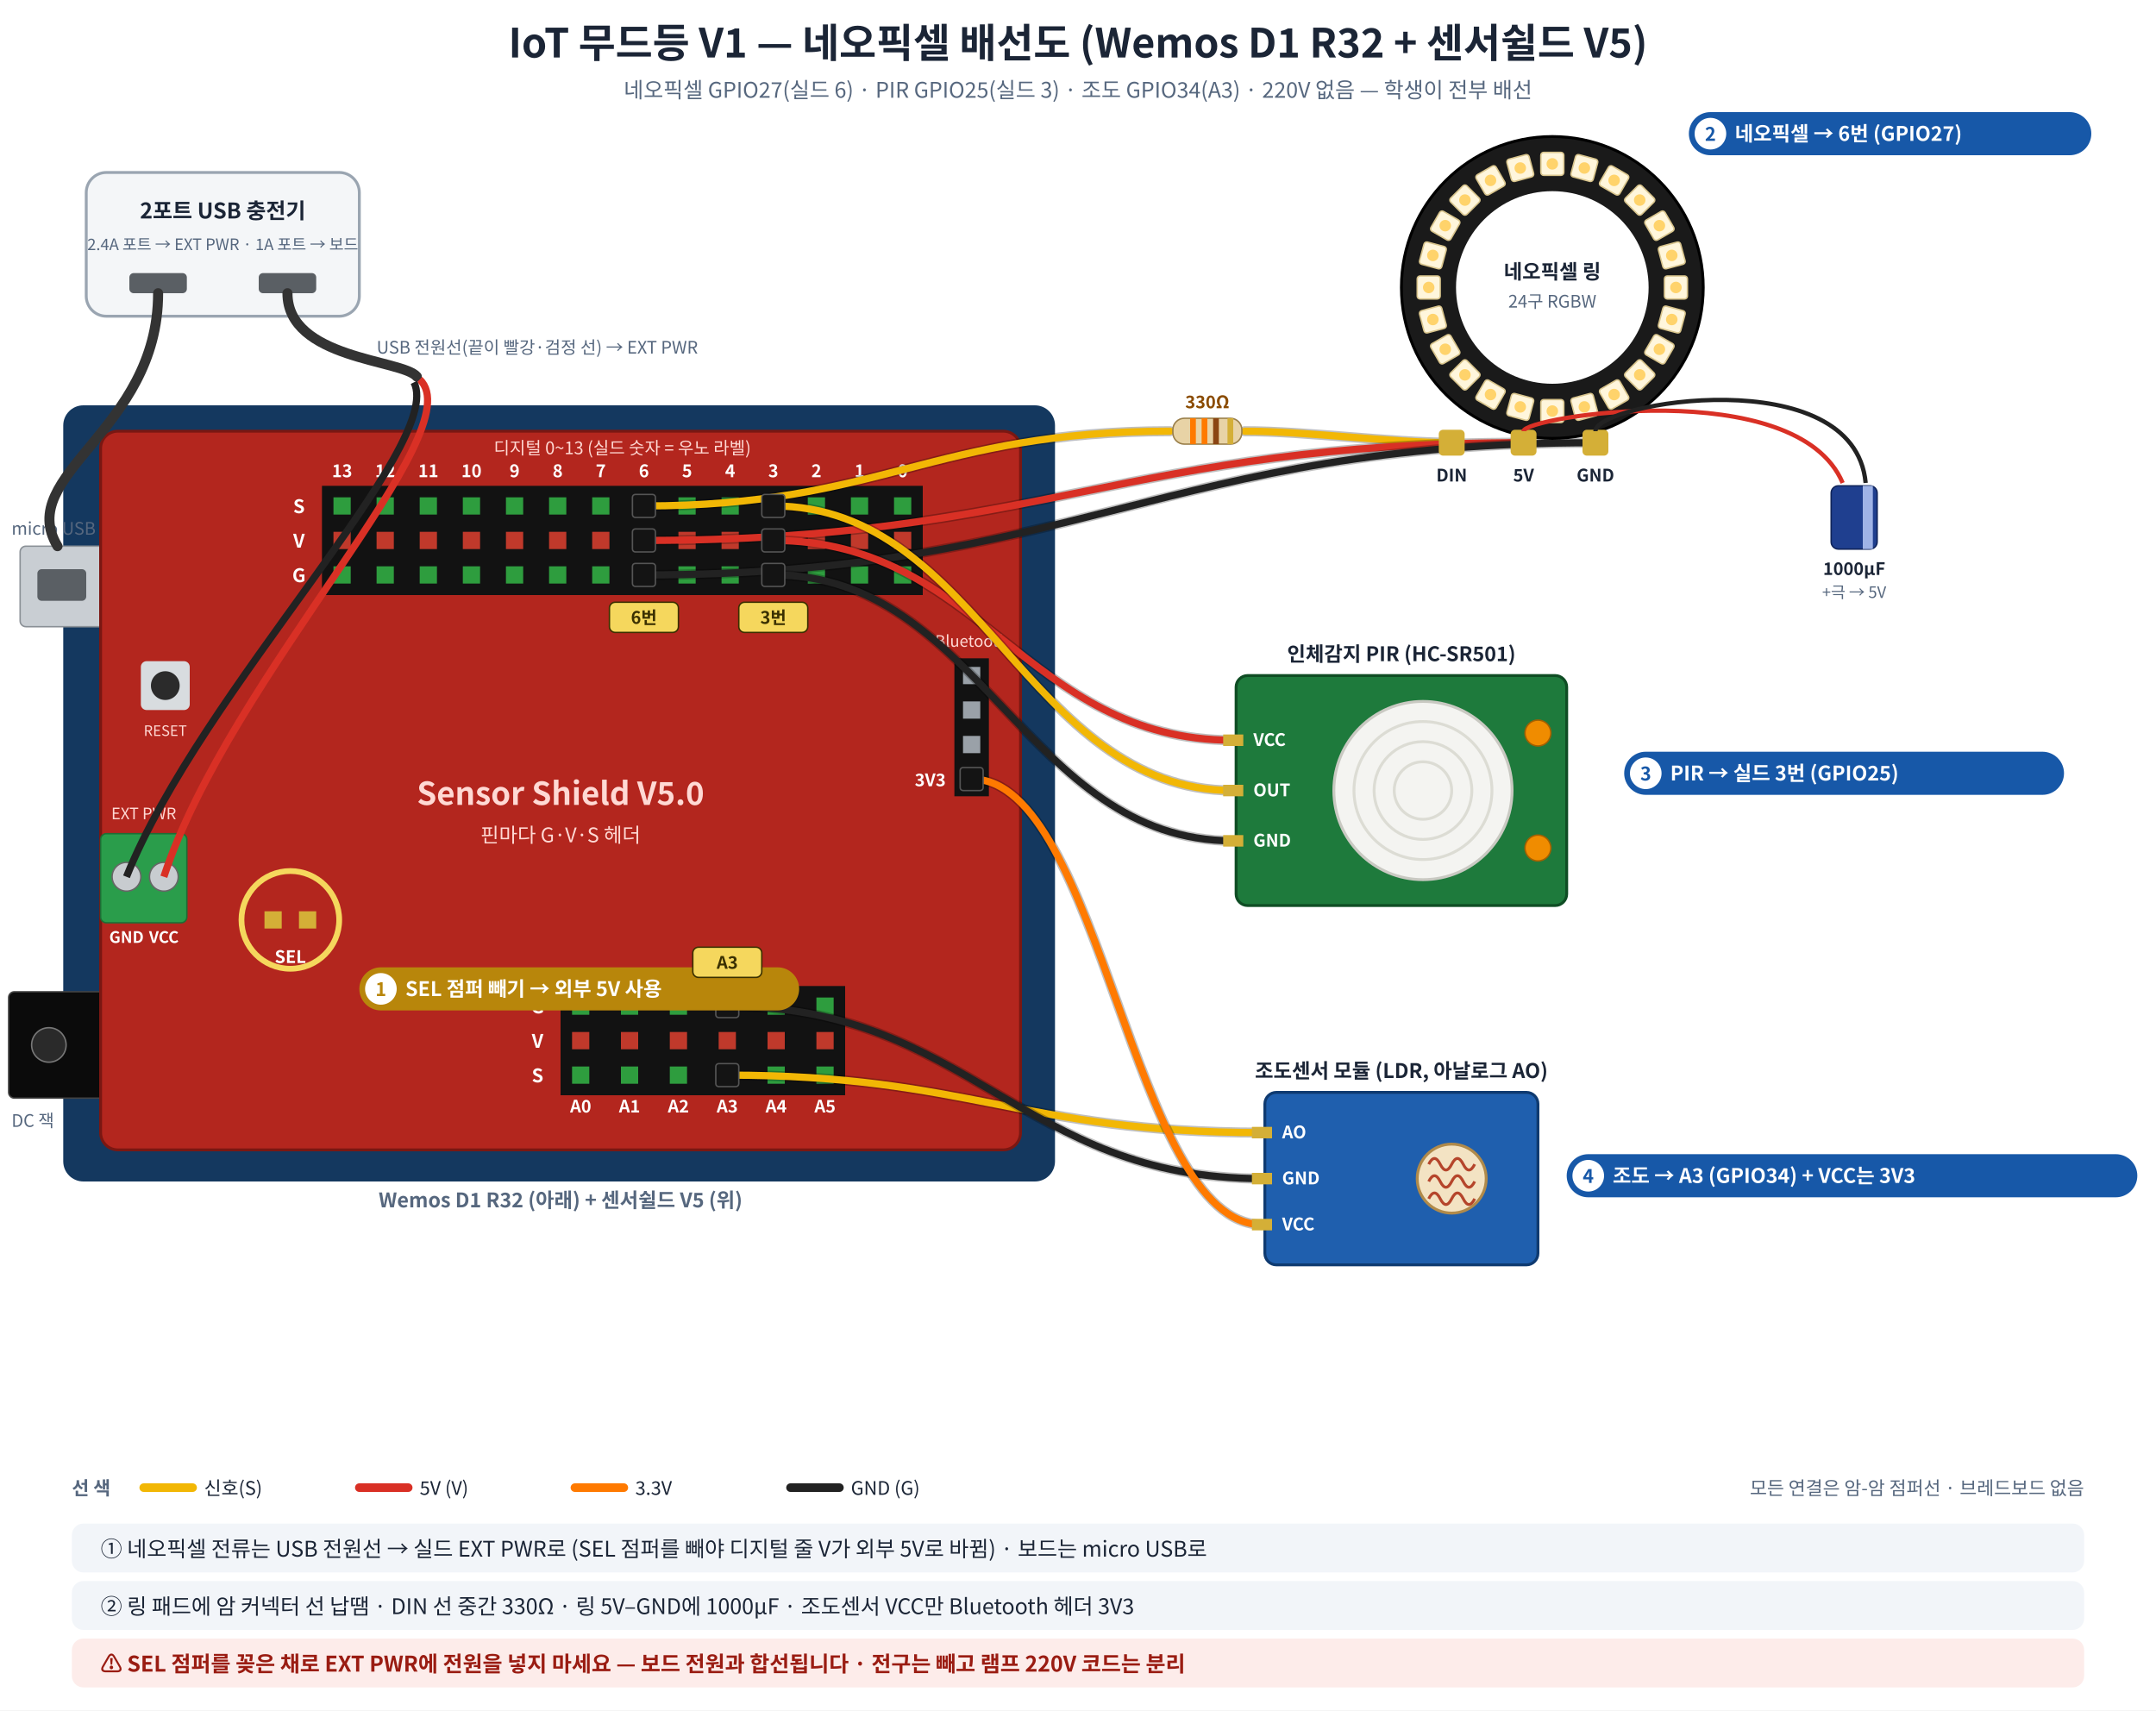
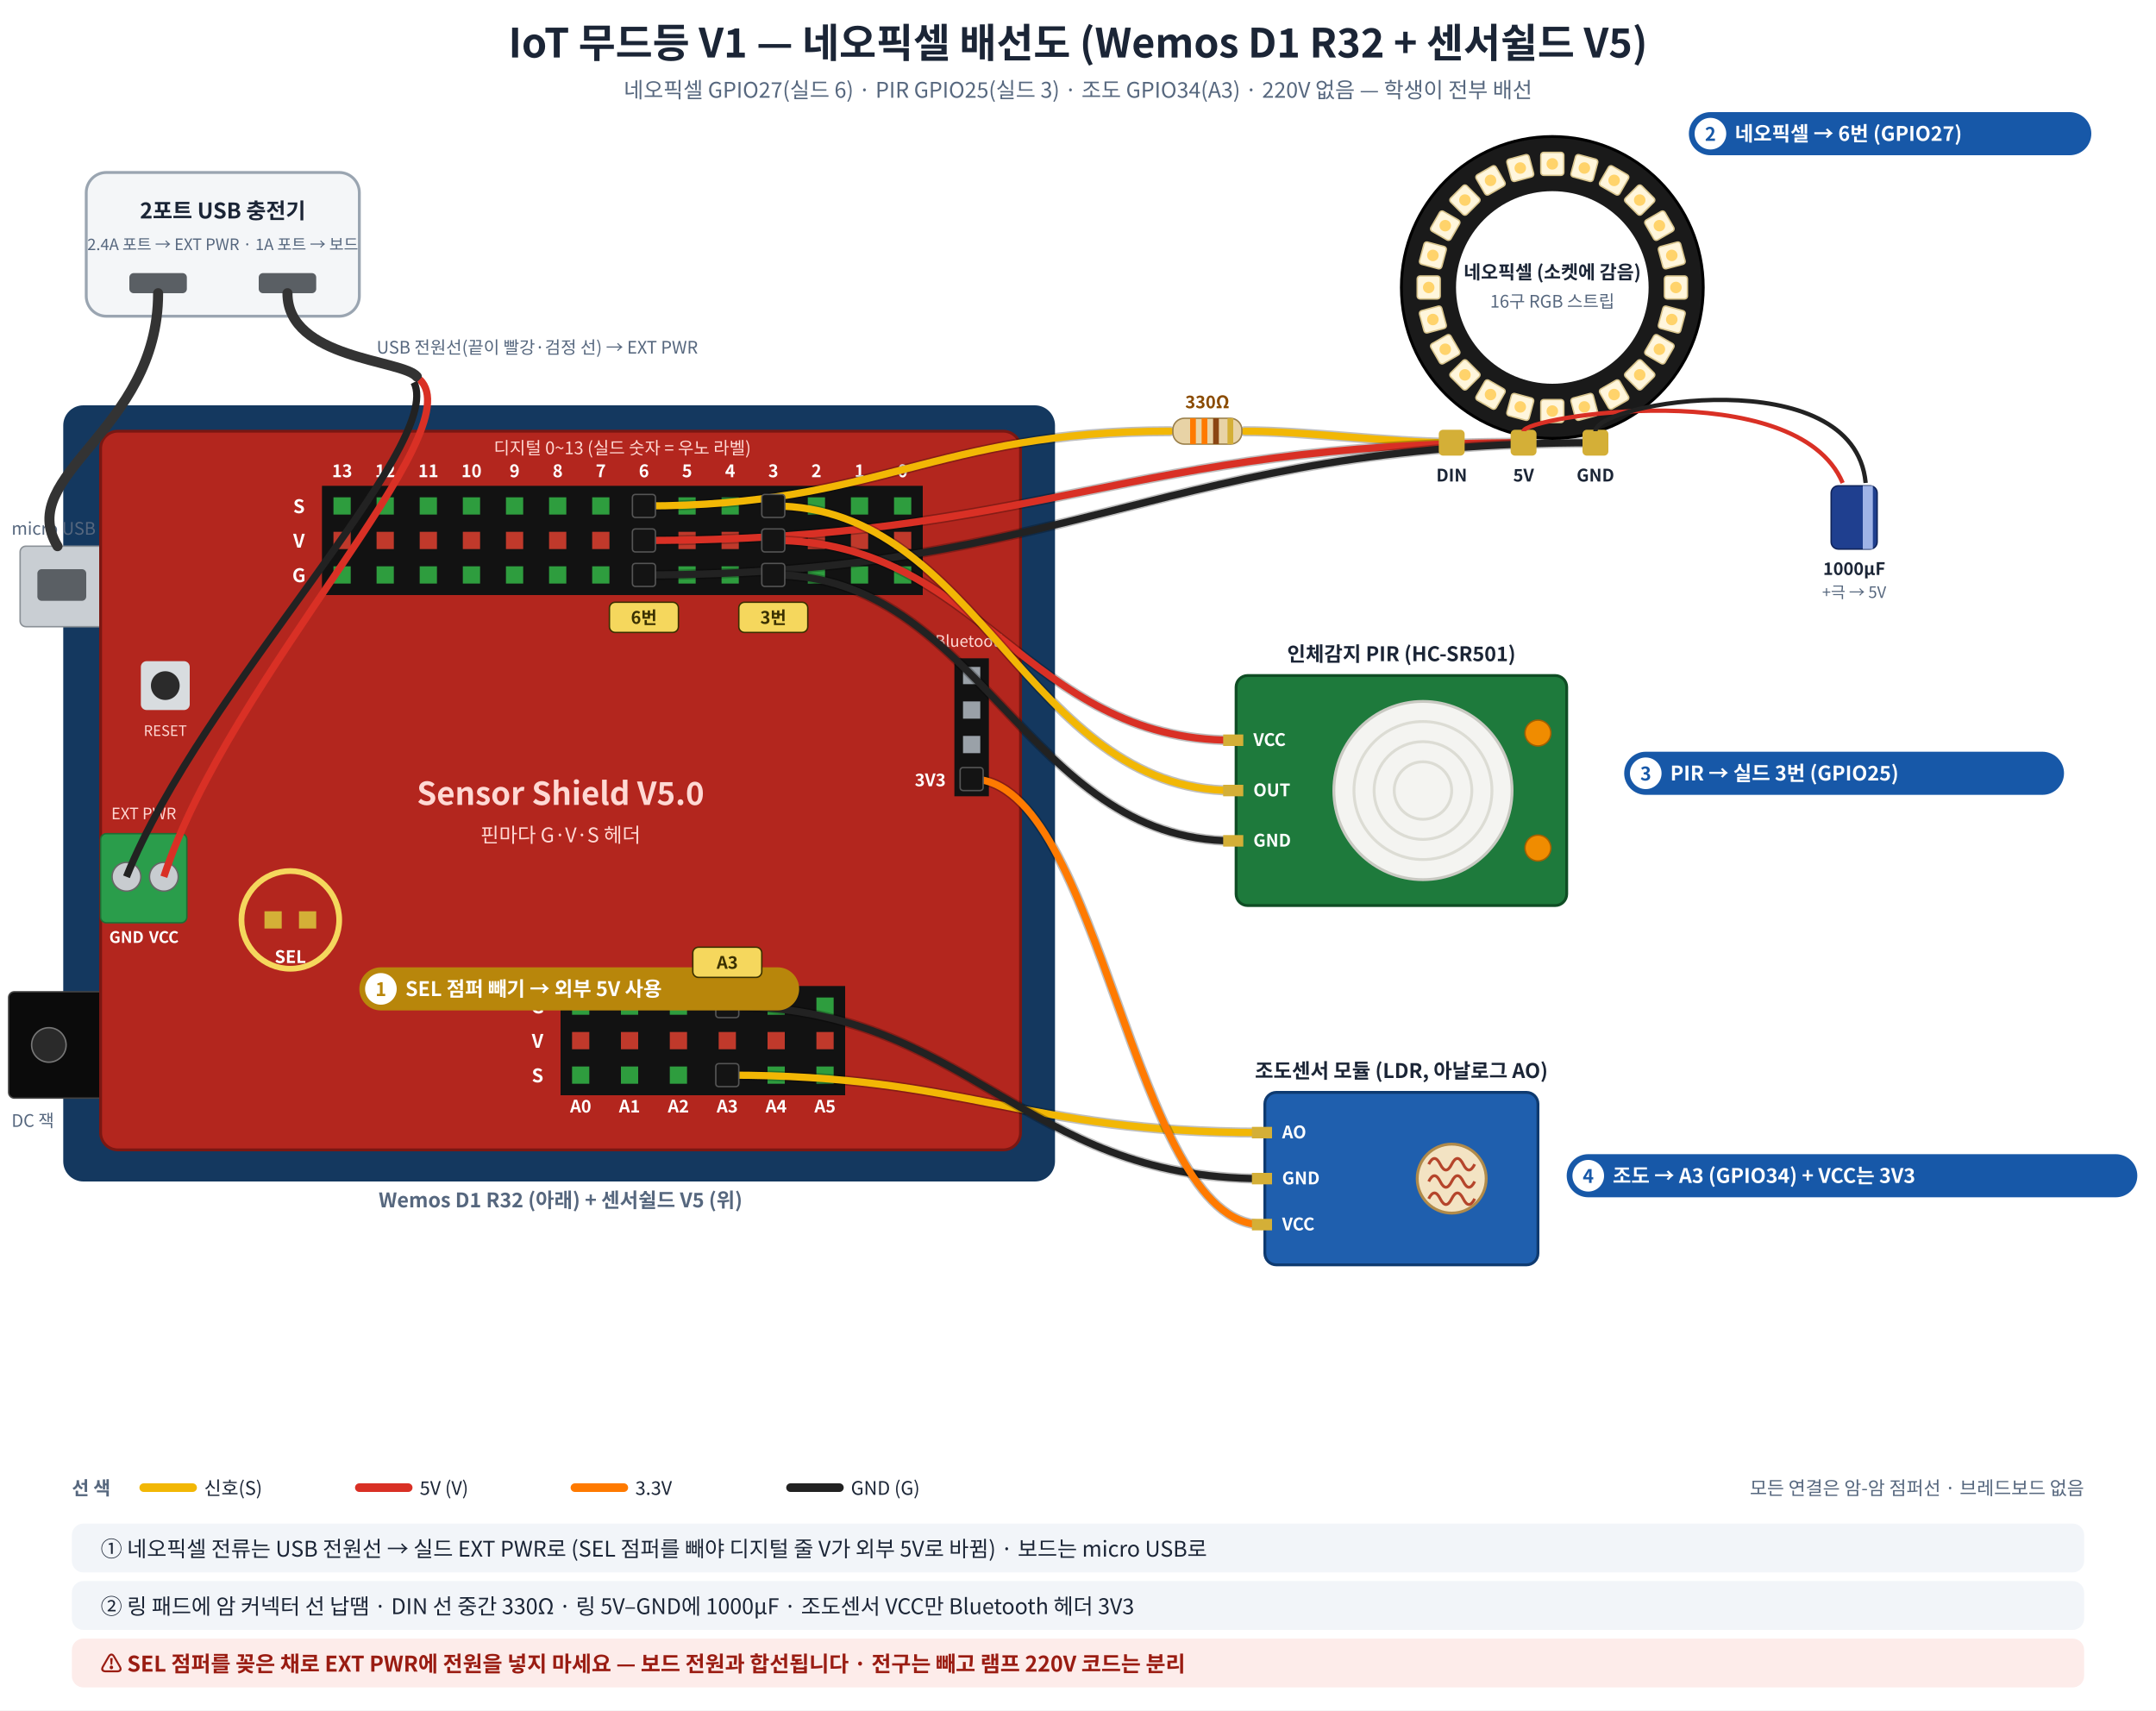
<svg xmlns="http://www.w3.org/2000/svg" width="1500" height="1190" viewBox="0 0 1500 1190" font-family="Pretendard, 'Noto Sans CJK KR', 'WenQuanYi Zen Hei', sans-serif">
  <rect width="1500" height="1190" fill="#ffffff" />
  <text x="750.0" y="40.0" font-size="28" font-weight="bold" fill="#1b2536" text-anchor="middle">IoT 무드등 V1 — 네오픽셀 배선도 (Wemos D1 R32 + 센서쉴드 V5)</text>
  <text x="750.0" y="68.0" font-size="15" fill="#56677e" text-anchor="middle">네오픽셀 GPIO27(실드 6) · PIR GPIO25(실드 3) · 조도 GPIO34(A3) · 220V 없음 — 학생이 전부 배선</text>
  <rect x="44" y="282" width="690" height="540" rx="14" fill="#14385f" />
  <rect x="14" y="380" width="70" height="56" rx="4" fill="#c9ced3" stroke="#8a9096" />
  <rect x="26" y="396" width="34" height="22" rx="3" fill="#5a5f64" />
  <text x="8.0" y="372.0" font-size="12" fill="#56677e" text-anchor="start">micro USB</text>
  <rect x="6" y="690" width="92" height="74" rx="4" fill="#0b0b0b" stroke="#444" />
  <circle cx="34" cy="727" r="12" fill="#2a2a2a" stroke="#777" />
  <text x="8.0" y="784.0" font-size="12" fill="#56677e" text-anchor="start">DC 잭</text>
  <text x="390.0" y="840.0" font-size="14" font-weight="bold" fill="#56677e" text-anchor="middle">Wemos D1 R32 (아래) + 센서쉴드 V5 (위)</text>
  <rect x="70" y="300" width="640" height="500" rx="12" fill="#b3261e" stroke="#7a1712" stroke-width="2" />
  <text x="390.0" y="560.0" font-size="22" font-weight="bold" fill="#ffd9d4" text-anchor="middle">Sensor Shield V5.0</text>
  <text x="390.0" y="586.0" font-size="14" fill="#ffd9d4" text-anchor="middle">핀마다 G·V·S 헤더</text>
  <rect x="224" y="338" width="418" height="76" fill="#121212" />
  <text x="628.0" y="332.0" font-size="12" font-weight="bold" fill="#ffffff" text-anchor="middle">0</text>
  <rect x="622" y="346" width="12" height="12" fill="#2e9d3e" />
  <rect x="622" y="370" width="12" height="12" fill="#c0392b" />
  <rect x="622" y="394" width="12" height="12" fill="#2e9d3e" />
  <text x="598.0" y="332.0" font-size="12" font-weight="bold" fill="#ffffff" text-anchor="middle">1</text>
  <rect x="592" y="346" width="12" height="12" fill="#2e9d3e" />
  <rect x="592" y="370" width="12" height="12" fill="#c0392b" />
  <rect x="592" y="394" width="12" height="12" fill="#2e9d3e" />
  <text x="568.0" y="332.0" font-size="12" font-weight="bold" fill="#ffffff" text-anchor="middle">2</text>
  <rect x="562" y="346" width="12" height="12" fill="#2e9d3e" />
  <rect x="562" y="370" width="12" height="12" fill="#c0392b" />
  <rect x="562" y="394" width="12" height="12" fill="#2e9d3e" />
  <text x="538.0" y="332.0" font-size="12" font-weight="bold" fill="#ffffff" text-anchor="middle">3</text>
  <rect x="532" y="346" width="12" height="12" fill="#2e9d3e" />
  <rect x="532" y="370" width="12" height="12" fill="#c0392b" />
  <rect x="532" y="394" width="12" height="12" fill="#2e9d3e" />
  <text x="508.0" y="332.0" font-size="12" font-weight="bold" fill="#ffffff" text-anchor="middle">4</text>
  <rect x="502" y="346" width="12" height="12" fill="#2e9d3e" />
  <rect x="502" y="370" width="12" height="12" fill="#c0392b" />
  <rect x="502" y="394" width="12" height="12" fill="#2e9d3e" />
  <text x="478.0" y="332.0" font-size="12" font-weight="bold" fill="#ffffff" text-anchor="middle">5</text>
  <rect x="472" y="346" width="12" height="12" fill="#2e9d3e" />
  <rect x="472" y="370" width="12" height="12" fill="#c0392b" />
  <rect x="472" y="394" width="12" height="12" fill="#2e9d3e" />
  <text x="448.0" y="332.0" font-size="12" font-weight="bold" fill="#ffffff" text-anchor="middle">6</text>
  <rect x="442" y="346" width="12" height="12" fill="#2e9d3e" />
  <rect x="442" y="370" width="12" height="12" fill="#c0392b" />
  <rect x="442" y="394" width="12" height="12" fill="#2e9d3e" />
  <text x="418.0" y="332.0" font-size="12" font-weight="bold" fill="#ffffff" text-anchor="middle">7</text>
  <rect x="412" y="346" width="12" height="12" fill="#2e9d3e" />
  <rect x="412" y="370" width="12" height="12" fill="#c0392b" />
  <rect x="412" y="394" width="12" height="12" fill="#2e9d3e" />
  <text x="388.0" y="332.0" font-size="12" font-weight="bold" fill="#ffffff" text-anchor="middle">8</text>
  <rect x="382" y="346" width="12" height="12" fill="#2e9d3e" />
  <rect x="382" y="370" width="12" height="12" fill="#c0392b" />
  <rect x="382" y="394" width="12" height="12" fill="#2e9d3e" />
  <text x="358.0" y="332.0" font-size="12" font-weight="bold" fill="#ffffff" text-anchor="middle">9</text>
  <rect x="352" y="346" width="12" height="12" fill="#2e9d3e" />
  <rect x="352" y="370" width="12" height="12" fill="#c0392b" />
  <rect x="352" y="394" width="12" height="12" fill="#2e9d3e" />
  <text x="328.0" y="332.0" font-size="12" font-weight="bold" fill="#ffffff" text-anchor="middle">10</text>
  <rect x="322" y="346" width="12" height="12" fill="#2e9d3e" />
  <rect x="322" y="370" width="12" height="12" fill="#c0392b" />
  <rect x="322" y="394" width="12" height="12" fill="#2e9d3e" />
  <text x="298.0" y="332.0" font-size="12" font-weight="bold" fill="#ffffff" text-anchor="middle">11</text>
  <rect x="292" y="346" width="12" height="12" fill="#2e9d3e" />
  <rect x="292" y="370" width="12" height="12" fill="#c0392b" />
  <rect x="292" y="394" width="12" height="12" fill="#2e9d3e" />
  <text x="268.0" y="332.0" font-size="12" font-weight="bold" fill="#ffffff" text-anchor="middle">12</text>
  <rect x="262" y="346" width="12" height="12" fill="#2e9d3e" />
  <rect x="262" y="370" width="12" height="12" fill="#c0392b" />
  <rect x="262" y="394" width="12" height="12" fill="#2e9d3e" />
  <text x="238.0" y="332.0" font-size="12" font-weight="bold" fill="#ffffff" text-anchor="middle">13</text>
  <rect x="232" y="346" width="12" height="12" fill="#2e9d3e" />
  <rect x="232" y="370" width="12" height="12" fill="#c0392b" />
  <rect x="232" y="394" width="12" height="12" fill="#2e9d3e" />
  <text x="208.0" y="357.0" font-size="13" font-weight="bold" fill="#ffffff" text-anchor="middle">S</text>
  <text x="208.0" y="381.0" font-size="13" font-weight="bold" fill="#ffffff" text-anchor="middle">V</text>
  <text x="208.0" y="405.0" font-size="13" font-weight="bold" fill="#ffffff" text-anchor="middle">G</text>
  <text x="433.0" y="316.0" font-size="12" fill="#ffd9d4" text-anchor="middle">디지털 0~13 (실드 숫자 = 우노 라벨)</text>
  <rect x="390" y="686" width="198" height="76" fill="#121212" />
  <text x="404.0" y="774.0" font-size="12" font-weight="bold" fill="#ffffff" text-anchor="middle">A0</text>
  <rect x="398" y="694" width="12" height="12" fill="#2e9d3e" />
  <rect x="398" y="718" width="12" height="12" fill="#c0392b" />
  <rect x="398" y="742" width="12" height="12" fill="#2e9d3e" />
  <text x="438.0" y="774.0" font-size="12" font-weight="bold" fill="#ffffff" text-anchor="middle">A1</text>
  <rect x="432" y="694" width="12" height="12" fill="#2e9d3e" />
  <rect x="432" y="718" width="12" height="12" fill="#c0392b" />
  <rect x="432" y="742" width="12" height="12" fill="#2e9d3e" />
  <text x="472.0" y="774.0" font-size="12" font-weight="bold" fill="#ffffff" text-anchor="middle">A2</text>
  <rect x="466" y="694" width="12" height="12" fill="#2e9d3e" />
  <rect x="466" y="718" width="12" height="12" fill="#c0392b" />
  <rect x="466" y="742" width="12" height="12" fill="#2e9d3e" />
  <text x="506.0" y="774.0" font-size="12" font-weight="bold" fill="#ffffff" text-anchor="middle">A3</text>
  <rect x="500" y="694" width="12" height="12" fill="#2e9d3e" />
  <rect x="500" y="718" width="12" height="12" fill="#c0392b" />
  <rect x="500" y="742" width="12" height="12" fill="#2e9d3e" />
  <text x="540.0" y="774.0" font-size="12" font-weight="bold" fill="#ffffff" text-anchor="middle">A4</text>
  <rect x="534" y="694" width="12" height="12" fill="#2e9d3e" />
  <rect x="534" y="718" width="12" height="12" fill="#c0392b" />
  <rect x="534" y="742" width="12" height="12" fill="#2e9d3e" />
  <text x="574.0" y="774.0" font-size="12" font-weight="bold" fill="#ffffff" text-anchor="middle">A5</text>
  <rect x="568" y="694" width="12" height="12" fill="#2e9d3e" />
  <rect x="568" y="718" width="12" height="12" fill="#c0392b" />
  <rect x="568" y="742" width="12" height="12" fill="#2e9d3e" />
  <text x="374.0" y="705.0" font-size="13" font-weight="bold" fill="#ffffff" text-anchor="middle">G</text>
  <text x="374.0" y="729.0" font-size="13" font-weight="bold" fill="#ffffff" text-anchor="middle">V</text>
  <text x="374.0" y="753.0" font-size="13" font-weight="bold" fill="#ffffff" text-anchor="middle">S</text>
  <rect x="664" y="458" width="24" height="96" fill="#121212" />
  <rect x="670" y="464" width="12" height="12" fill="#9aa1a8" />
  <rect x="670" y="488" width="12" height="12" fill="#9aa1a8" />
  <rect x="670" y="512" width="12" height="12" fill="#9aa1a8" />
  <rect x="670" y="536" width="12" height="12" fill="#c0392b" />
  <text x="658.0" y="547.0" font-size="12" font-weight="bold" fill="#ffffff" text-anchor="end">3V3</text>
  <text x="676.0" y="450.0" font-size="11" fill="#ffd9d4" text-anchor="middle">Bluetooth</text>
  <rect x="70" y="580" width="60" height="62" rx="4" fill="#2a9d4b" stroke="#1d6d34" />
  <circle cx="88" cy="610" r="10" fill="#c8ccd0" stroke="#666" />
  <circle cx="114" cy="610" r="10" fill="#c8ccd0" stroke="#666" />
  <text x="88.0" y="656.0" font-size="11" font-weight="bold" fill="#ffffff" text-anchor="middle">GND</text>
  <text x="114.0" y="656.0" font-size="11" font-weight="bold" fill="#ffffff" text-anchor="middle">VCC</text>
  <text x="100.0" y="570.0" font-size="11" fill="#ffd9d4" text-anchor="middle">EXT PWR</text>
  <rect x="184" y="634" width="12" height="12" fill="#d4af37" />
  <rect x="208" y="634" width="12" height="12" fill="#d4af37" />
  <text x="202.0" y="670.0" font-size="12" font-weight="bold" fill="#ffffff" text-anchor="middle">SEL</text>
  <rect x="98" y="460" width="34" height="34" rx="4" fill="#d8dcdf" />
  <circle cx="115" cy="477" r="10" fill="#2b2b2b" />
  <text x="115.0" y="512.0" font-size="10" fill="#ffd9d4" text-anchor="middle">RESET</text>
  <path d="M448.0 352.0 C 612.7 352.0, 649.3 300.0, 814.0 300.0" fill="none" stroke="#000" stroke-opacity="0.25" stroke-width="7" stroke-linecap="round" />
  <path d="M448.0 352.0 C 612.7 352.0, 649.3 300.0, 814.0 300.0" fill="none" stroke="#f2b705" stroke-width="5" stroke-linecap="round" />
  <path d="M866.0 300.0 C 909.2 300.0, 966.8 308.0, 1010.0 308.0" fill="none" stroke="#000" stroke-opacity="0.25" stroke-width="7" stroke-linecap="round" />
  <path d="M866.0 300.0 C 909.2 300.0, 966.8 308.0, 1010.0 308.0" fill="none" stroke="#f2b705" stroke-width="5" stroke-linecap="round" />
  <path d="M448.0 376.0 C 723.4 376.0, 784.6 308.0, 1060.0 308.0" fill="none" stroke="#000" stroke-opacity="0.25" stroke-width="7" stroke-linecap="round" />
  <path d="M448.0 376.0 C 723.4 376.0, 784.6 308.0, 1060.0 308.0" fill="none" stroke="#d93025" stroke-width="5" stroke-linecap="round" />
  <path d="M448.0 400.0 C 745.9 400.0, 812.1 308.0, 1110.0 308.0" fill="none" stroke="#000" stroke-opacity="0.25" stroke-width="7" stroke-linecap="round" />
  <path d="M448.0 400.0 C 745.9 400.0, 812.1 308.0, 1110.0 308.0" fill="none" stroke="#222222" stroke-width="5" stroke-linecap="round" />
  <circle cx="1080" cy="200" r="105" fill="#1a1a1a" stroke="#000" stroke-width="2" />
  <circle cx="1080" cy="200" r="67" fill="#ffffff" />
  <rect x="1072.0" y="106.0" width="16" height="16" rx="2" fill="#fff6dc" stroke="#d8c48c" transform="rotate(-90.0 1080.0 114.0)" />
  <circle cx="1080.0" cy="114.0" r="4" fill="#ffd36b" />
  <rect x="1094.3" y="108.9" width="16" height="16" rx="2" fill="#fff6dc" stroke="#d8c48c" transform="rotate(-75.0 1102.3 116.9)" />
  <circle cx="1102.3" cy="116.9" r="4" fill="#ffd36b" />
  <rect x="1115.0" y="117.5" width="16" height="16" rx="2" fill="#fff6dc" stroke="#d8c48c" transform="rotate(-60.0 1123.0 125.5)" />
  <circle cx="1123.0" cy="125.5" r="4" fill="#ffd36b" />
  <rect x="1132.8" y="131.2" width="16" height="16" rx="2" fill="#fff6dc" stroke="#d8c48c" transform="rotate(-45.0 1140.8 139.2)" />
  <circle cx="1140.8" cy="139.2" r="4" fill="#ffd36b" />
  <rect x="1146.5" y="149.0" width="16" height="16" rx="2" fill="#fff6dc" stroke="#d8c48c" transform="rotate(-30.0 1154.5 157.0)" />
  <circle cx="1154.5" cy="157.0" r="4" fill="#ffd36b" />
  <rect x="1155.1" y="169.7" width="16" height="16" rx="2" fill="#fff6dc" stroke="#d8c48c" transform="rotate(-15.0 1163.1 177.7)" />
  <circle cx="1163.1" cy="177.7" r="4" fill="#ffd36b" />
  <rect x="1158.0" y="192.0" width="16" height="16" rx="2" fill="#fff6dc" stroke="#d8c48c" transform="rotate(0.0 1166.0 200.0)" />
  <circle cx="1166.0" cy="200.0" r="4" fill="#ffd36b" />
  <rect x="1155.1" y="214.3" width="16" height="16" rx="2" fill="#fff6dc" stroke="#d8c48c" transform="rotate(15.0 1163.1 222.3)" />
  <circle cx="1163.1" cy="222.3" r="4" fill="#ffd36b" />
  <rect x="1146.5" y="235.0" width="16" height="16" rx="2" fill="#fff6dc" stroke="#d8c48c" transform="rotate(30.0 1154.5 243.0)" />
  <circle cx="1154.5" cy="243.0" r="4" fill="#ffd36b" />
  <rect x="1132.8" y="252.8" width="16" height="16" rx="2" fill="#fff6dc" stroke="#d8c48c" transform="rotate(45.0 1140.8 260.8)" />
  <circle cx="1140.8" cy="260.8" r="4" fill="#ffd36b" />
  <rect x="1115.0" y="266.5" width="16" height="16" rx="2" fill="#fff6dc" stroke="#d8c48c" transform="rotate(60.0 1123.0 274.5)" />
  <circle cx="1123.0" cy="274.5" r="4" fill="#ffd36b" />
  <rect x="1094.3" y="275.1" width="16" height="16" rx="2" fill="#fff6dc" stroke="#d8c48c" transform="rotate(75.0 1102.3 283.1)" />
  <circle cx="1102.3" cy="283.1" r="4" fill="#ffd36b" />
  <rect x="1072.0" y="278.0" width="16" height="16" rx="2" fill="#fff6dc" stroke="#d8c48c" transform="rotate(90.0 1080.0 286.0)" />
  <circle cx="1080.0" cy="286.0" r="4" fill="#ffd36b" />
  <rect x="1049.7" y="275.1" width="16" height="16" rx="2" fill="#fff6dc" stroke="#d8c48c" transform="rotate(105.0 1057.7 283.1)" />
  <circle cx="1057.7" cy="283.1" r="4" fill="#ffd36b" />
  <rect x="1029.0" y="266.5" width="16" height="16" rx="2" fill="#fff6dc" stroke="#d8c48c" transform="rotate(120.0 1037.0 274.5)" />
  <circle cx="1037.0" cy="274.5" r="4" fill="#ffd36b" />
  <rect x="1011.2" y="252.8" width="16" height="16" rx="2" fill="#fff6dc" stroke="#d8c48c" transform="rotate(135.0 1019.2 260.8)" />
  <circle cx="1019.2" cy="260.8" r="4" fill="#ffd36b" />
  <rect x="997.5" y="235.0" width="16" height="16" rx="2" fill="#fff6dc" stroke="#d8c48c" transform="rotate(150.0 1005.5 243.0)" />
  <circle cx="1005.5" cy="243.0" r="4" fill="#ffd36b" />
  <rect x="988.9" y="214.3" width="16" height="16" rx="2" fill="#fff6dc" stroke="#d8c48c" transform="rotate(165.0 996.9 222.3)" />
  <circle cx="996.9" cy="222.3" r="4" fill="#ffd36b" />
  <rect x="986.0" y="192.0" width="16" height="16" rx="2" fill="#fff6dc" stroke="#d8c48c" transform="rotate(180.0 994.0 200.0)" />
  <circle cx="994.0" cy="200.0" r="4" fill="#ffd36b" />
  <rect x="988.9" y="169.7" width="16" height="16" rx="2" fill="#fff6dc" stroke="#d8c48c" transform="rotate(195.0 996.9 177.7)" />
  <circle cx="996.9" cy="177.7" r="4" fill="#ffd36b" />
  <rect x="997.5" y="149.0" width="16" height="16" rx="2" fill="#fff6dc" stroke="#d8c48c" transform="rotate(210.0 1005.5 157.0)" />
  <circle cx="1005.5" cy="157.0" r="4" fill="#ffd36b" />
  <rect x="1011.2" y="131.2" width="16" height="16" rx="2" fill="#fff6dc" stroke="#d8c48c" transform="rotate(225.0 1019.2 139.2)" />
  <circle cx="1019.2" cy="139.2" r="4" fill="#ffd36b" />
  <rect x="1029.0" y="117.5" width="16" height="16" rx="2" fill="#fff6dc" stroke="#d8c48c" transform="rotate(240.0 1037.0 125.5)" />
  <circle cx="1037.0" cy="125.5" r="4" fill="#ffd36b" />
  <rect x="1049.7" y="108.9" width="16" height="16" rx="2" fill="#fff6dc" stroke="#d8c48c" transform="rotate(255.0 1057.7 116.9)" />
  <circle cx="1057.7" cy="116.9" r="4" fill="#ffd36b" />
-   <text x="1080.0" y="194.0" font-size="14" font-weight="bold" fill="#1b2536" text-anchor="middle">네오픽셀 링</text>
-   <text x="1080.0" y="214.0" font-size="12" fill="#56677e" text-anchor="middle">24구 RGBW</text>
+   <text x="1080.0" y="194.0" font-size="13" font-weight="bold" fill="#1b2536" text-anchor="middle">네오픽셀 (소켓에 감음)</text>
+   <text x="1080.0" y="214.0" font-size="12" fill="#56677e" text-anchor="middle">16구 RGB 스트립</text>
  <rect x="1001" y="299" width="18" height="18" rx="3" fill="#d4af37" />
  <text x="1010.0" y="335.0" font-size="12" font-weight="bold" fill="#1b2536" text-anchor="middle">DIN</text>
  <rect x="1051" y="299" width="18" height="18" rx="3" fill="#d4af37" />
  <text x="1060.0" y="335.0" font-size="12" font-weight="bold" fill="#1b2536" text-anchor="middle">5V</text>
  <rect x="1101" y="299" width="18" height="18" rx="3" fill="#d4af37" />
  <text x="1110.0" y="335.0" font-size="12" font-weight="bold" fill="#1b2536" text-anchor="middle">GND</text>
  <rect x="816" y="291" width="48" height="18" rx="8" fill="#e8d3a6" stroke="#9a7f4a" />
  <rect x="828" y="291" width="4" height="18" fill="#ff7a00" />
  <rect x="836" y="291" width="4" height="18" fill="#ff7a00" />
  <rect x="844" y="291" width="4" height="18" fill="#8b4513" />
  <rect x="854" y="291" width="4" height="18" fill="#d4af37" />
  <text x="840.0" y="284.0" font-size="12" font-weight="bold" fill="#8a4b00" text-anchor="middle">330Ω</text>
  <path d="M1060 300 C 1060 290, 1250 260, 1282 336" fill="none" stroke="#d93025" stroke-width="3" />
  <path d="M1110 300 C 1110 280, 1290 250, 1298 336" fill="none" stroke="#222222" stroke-width="3" />
  <rect x="1274" y="338" width="32" height="44" rx="5" fill="#1f3f8f" stroke="#10245a" />
  <rect x="1296" y="338" width="7" height="44" fill="#9fb3e6" />
  <text x="1290.0" y="400.0" font-size="12" font-weight="bold" fill="#1b2536" text-anchor="middle">1000µF</text>
  <text x="1290.0" y="416.0" font-size="11" fill="#56677e" text-anchor="middle">+극 → 5V</text>
  <rect x="440" y="344" width="16" height="16" rx="2" fill="#141414" stroke="#555" stroke-width="1" />
  <rect x="440" y="368" width="16" height="16" rx="2" fill="#141414" stroke="#555" stroke-width="1" />
  <rect x="440" y="392" width="16" height="16" rx="2" fill="#141414" stroke="#555" stroke-width="1" />
  <path d="M538.0 376.0 C 682.0 376.0, 714.0 515.0, 858.0 515.0" fill="none" stroke="#000" stroke-opacity="0.25" stroke-width="7" stroke-linecap="round" />
  <path d="M538.0 376.0 C 682.0 376.0, 714.0 515.0, 858.0 515.0" fill="none" stroke="#d93025" stroke-width="5" stroke-linecap="round" />
  <path d="M538.0 352.0 C 682.0 352.0, 714.0 550.0, 858.0 550.0" fill="none" stroke="#000" stroke-opacity="0.25" stroke-width="7" stroke-linecap="round" />
  <path d="M538.0 352.0 C 682.0 352.0, 714.0 550.0, 858.0 550.0" fill="none" stroke="#f2b705" stroke-width="5" stroke-linecap="round" />
  <path d="M538.0 400.0 C 682.0 400.0, 714.0 585.0, 858.0 585.0" fill="none" stroke="#000" stroke-opacity="0.25" stroke-width="7" stroke-linecap="round" />
  <path d="M538.0 400.0 C 682.0 400.0, 714.0 585.0, 858.0 585.0" fill="none" stroke="#222222" stroke-width="5" stroke-linecap="round" />
  <path d="M506.0 748.0 C 673.4 748.0, 710.6 788.0, 878.0 788.0" fill="none" stroke="#000" stroke-opacity="0.25" stroke-width="7" stroke-linecap="round" />
  <path d="M506.0 748.0 C 673.4 748.0, 710.6 788.0, 878.0 788.0" fill="none" stroke="#f2b705" stroke-width="5" stroke-linecap="round" />
  <path d="M506.0 700.0 C 673.4 700.0, 710.6 820.0, 878.0 820.0" fill="none" stroke="#000" stroke-opacity="0.25" stroke-width="7" stroke-linecap="round" />
  <path d="M506.0 700.0 C 673.4 700.0, 710.6 820.0, 878.0 820.0" fill="none" stroke="#222222" stroke-width="5" stroke-linecap="round" />
  <path d="M676.0 542.0 C 766.9 542.0, 787.1 852.0, 878.0 852.0" fill="none" stroke="#000" stroke-opacity="0.25" stroke-width="7" stroke-linecap="round" />
  <path d="M676.0 542.0 C 766.9 542.0, 787.1 852.0, 878.0 852.0" fill="none" stroke="#ff7a00" stroke-width="5" stroke-linecap="round" />
  <rect x="860" y="470" width="230" height="160" rx="8" fill="#1e7a3c" stroke="#0f4d24" stroke-width="2" />
  <circle cx="990" cy="550" r="62" fill="#f4f4f1" stroke="#c9c9c2" stroke-width="2" />
  <circle cx="990" cy="550" r="48" fill="none" stroke="#dcdcd4" stroke-width="2" />
  <circle cx="990" cy="550" r="34" fill="none" stroke="#dcdcd4" stroke-width="2" />
  <circle cx="990" cy="550" r="20" fill="none" stroke="#dcdcd4" stroke-width="2" />
  <circle cx="1070" cy="510" r="9" fill="#f08c00" stroke="#a35f00" />
  <circle cx="1070" cy="590" r="9" fill="#f08c00" stroke="#a35f00" />
  <text x="975.0" y="460.0" font-size="14" font-weight="bold" fill="#1b2536" text-anchor="middle">인체감지 PIR (HC-SR501)</text>
  <rect x="851" y="511" width="14" height="8" fill="#d4af37" />
  <text x="872.0" y="519.0" font-size="12" font-weight="bold" fill="#ffffff" text-anchor="start">VCC</text>
  <rect x="851" y="546" width="14" height="8" fill="#d4af37" />
  <text x="872.0" y="554.0" font-size="12" font-weight="bold" fill="#ffffff" text-anchor="start">OUT</text>
  <rect x="851" y="581" width="14" height="8" fill="#d4af37" />
  <text x="872.0" y="589.0" font-size="12" font-weight="bold" fill="#ffffff" text-anchor="start">GND</text>
  <rect x="880" y="760" width="190" height="120" rx="8" fill="#1f5fae" stroke="#0e3a70" stroke-width="2" />
  <circle cx="1010" cy="820" r="24" fill="#f3e3c3" stroke="#b08a4a" stroke-width="2" />
  <path d="M994 810 q4 -8 8 0 t8 0 t8 0 t8 0 M994 822 q4 -8 8 0 t8 0 t8 0 t8 0 M994 834 q4 -8 8 0 t8 0 t8 0 t8 0" fill="none" stroke="#b5452b" stroke-width="2" />
  <text x="975.0" y="750.0" font-size="14" font-weight="bold" fill="#1b2536" text-anchor="middle">조도센서 모듈 (LDR, 아날로그 AO)</text>
  <rect x="871" y="784" width="14" height="8" fill="#d4af37" />
  <text x="892.0" y="792.0" font-size="12" font-weight="bold" fill="#ffffff" text-anchor="start">AO</text>
  <rect x="871" y="816" width="14" height="8" fill="#d4af37" />
  <text x="892.0" y="824.0" font-size="12" font-weight="bold" fill="#ffffff" text-anchor="start">GND</text>
  <rect x="871" y="848" width="14" height="8" fill="#d4af37" />
  <text x="892.0" y="856.0" font-size="12" font-weight="bold" fill="#ffffff" text-anchor="start">VCC</text>
  <rect x="530" y="344" width="16" height="16" rx="2" fill="#141414" stroke="#555" stroke-width="1" />
  <rect x="530" y="368" width="16" height="16" rx="2" fill="#141414" stroke="#555" stroke-width="1" />
  <rect x="530" y="392" width="16" height="16" rx="2" fill="#141414" stroke="#555" stroke-width="1" />
  <rect x="498" y="740" width="16" height="16" rx="2" fill="#141414" stroke="#555" stroke-width="1" />
  <rect x="498" y="692" width="16" height="16" rx="2" fill="#141414" stroke="#555" stroke-width="1" />
  <rect x="668" y="534" width="16" height="16" rx="2" fill="#141414" stroke="#555" stroke-width="1" />
  <rect x="1130" y="523" width="306" height="30" rx="15" fill="#1758a8" />
  <circle cx="1145" cy="538" r="11" fill="#ffffff" />
  <text x="1145.0" y="543.0" font-size="13" font-weight="bold" fill="#1758a8" text-anchor="middle">3</text>
  <text x="1162.0" y="543.0" font-size="14" font-weight="bold" fill="#ffffff" text-anchor="start">PIR → 실드 3번 (GPIO25)</text>
  <rect x="1090" y="803" width="397" height="30" rx="15" fill="#1758a8" />
  <circle cx="1105" cy="818" r="11" fill="#ffffff" />
  <text x="1105.0" y="823.0" font-size="13" font-weight="bold" fill="#1758a8" text-anchor="middle">4</text>
  <text x="1122.0" y="823.0" font-size="14" font-weight="bold" fill="#ffffff" text-anchor="start">조도 → A3 (GPIO34) + VCC는 3V3</text>
  <rect x="60" y="120" width="190" height="100" rx="14" fill="#f4f6f8" stroke="#9aa5b1" stroke-width="2" />
  <text x="155.0" y="152.0" font-size="15" font-weight="bold" fill="#1b2536" text-anchor="middle">2포트 USB 충전기</text>
  <text x="155.0" y="174.0" font-size="11" fill="#56677e" text-anchor="middle">2.4A 포트 → EXT PWR · 1A 포트 → 보드</text>
  <rect x="90" y="190" width="40" height="14" rx="3" fill="#5a5f64" />
  <rect x="180" y="190" width="40" height="14" rx="3" fill="#5a5f64" />
  <path d="M110 204 C 110 300, 10 330, 40 380" fill="none" stroke="#333" stroke-width="7" stroke-linecap="round" />
  <path d="M200 204 C 200 250, 280 250, 290 262" fill="none" stroke="#333" stroke-width="7" stroke-linecap="round" />
  <path d="M292 264 C 330 300, 160 470, 114 610" fill="none" stroke="#d93025" stroke-width="5" />
  <path d="M288 266 C 310 310, 140 480, 88 610" fill="none" stroke="#222222" stroke-width="5" />
  <text x="262.0" y="246.0" font-size="12" fill="#56677e" text-anchor="start">USB 전원선(끝이 빨강·검정 선) → EXT PWR</text>
  <circle cx="202" cy="640" r="34" fill="none" stroke="#f5d75d" stroke-width="4" />
  <rect x="250" y="673" width="306" height="30" rx="15" fill="#b8860b" />
  <circle cx="265" cy="688" r="11" fill="#ffffff" />
  <text x="265.0" y="693.0" font-size="13" font-weight="bold" fill="#b8860b" text-anchor="middle">1</text>
  <text x="282.0" y="693.0" font-size="14" font-weight="bold" fill="#ffffff" text-anchor="start">SEL 점퍼 빼기 → 외부 5V 사용</text>
  <rect x="1175" y="78" width="280" height="30" rx="15" fill="#1758a8" />
  <circle cx="1190" cy="93" r="11" fill="#ffffff" />
  <text x="1190.0" y="98.0" font-size="13" font-weight="bold" fill="#1758a8" text-anchor="middle">2</text>
  <text x="1207.0" y="98.0" font-size="14" font-weight="bold" fill="#ffffff" text-anchor="start">네오픽셀 → 6번 (GPIO27)</text>
  <rect x="424" y="419" width="48" height="21" rx="4" fill="#f5d75d" stroke="#3a3000" />
  <text x="448.0" y="434.0" font-size="12" font-weight="bold" fill="#3a3000" text-anchor="middle">6번</text>
  <rect x="514" y="419" width="48" height="21" rx="4" fill="#f5d75d" stroke="#3a3000" />
  <text x="538.0" y="434.0" font-size="12" font-weight="bold" fill="#3a3000" text-anchor="middle">3번</text>
  <rect x="482" y="659" width="48" height="21" rx="4" fill="#f5d75d" stroke="#3a3000" />
  <text x="506.0" y="674.0" font-size="12" font-weight="bold" fill="#3a3000" text-anchor="middle">A3</text>
  <text x="50.0" y="1040.0" font-size="13" font-weight="bold" fill="#56677e" text-anchor="start">선 색</text>
  <path d="M100 1035 h34" stroke="#f2b705" stroke-width="6" stroke-linecap="round" />
  <text x="142.0" y="1040.0" font-size="13" fill="#1b2536" text-anchor="start">신호(S)</text>
  <path d="M250 1035 h34" stroke="#d93025" stroke-width="6" stroke-linecap="round" />
  <text x="292.0" y="1040.0" font-size="13" fill="#1b2536" text-anchor="start">5V (V)</text>
  <path d="M400 1035 h34" stroke="#ff7a00" stroke-width="6" stroke-linecap="round" />
  <text x="442.0" y="1040.0" font-size="13" fill="#1b2536" text-anchor="start">3.3V</text>
  <path d="M550 1035 h34" stroke="#222222" stroke-width="6" stroke-linecap="round" />
  <text x="592.0" y="1040.0" font-size="13" fill="#1b2536" text-anchor="start">GND (G)</text>
  <text x="1450.0" y="1040.0" font-size="13" fill="#56677e" text-anchor="end">모든 연결은 암-암 점퍼선 · 브레드보드 없음</text>
  <rect x="50" y="1060" width="1400" height="34" rx="8" fill="#f2f5f9" />
  <text x="70.0" y="1083.0" font-size="15" fill="#1b2536" text-anchor="start">① 네오픽셀 전류는 USB 전원선 → 실드 EXT PWR로 (SEL 점퍼를 빼야 디지털 줄 V가 외부 5V로 바뀜) · 보드는 micro USB로</text>
  <rect x="50" y="1100" width="1400" height="34" rx="8" fill="#f2f5f9" />
  <text x="70.0" y="1123.0" font-size="15" fill="#1b2536" text-anchor="start">② 링 패드에 암 커넥터 선 납땜 · DIN 선 중간 330Ω · 링 5V–GND에 1000µF · 조도센서 VCC만 Bluetooth 헤더 3V3</text>
  <rect x="50" y="1140" width="1400" height="34" rx="8" fill="#fdecea" />
  <text x="70.0" y="1163.0" font-size="15" font-weight="bold" fill="#9a1c12" text-anchor="start">⚠ SEL 점퍼를 꽂은 채로 EXT PWR에 전원을 넣지 마세요 — 보드 전원과 합선됩니다 · 전구는 빼고 램프 220V 코드는 분리</text>
</svg>
